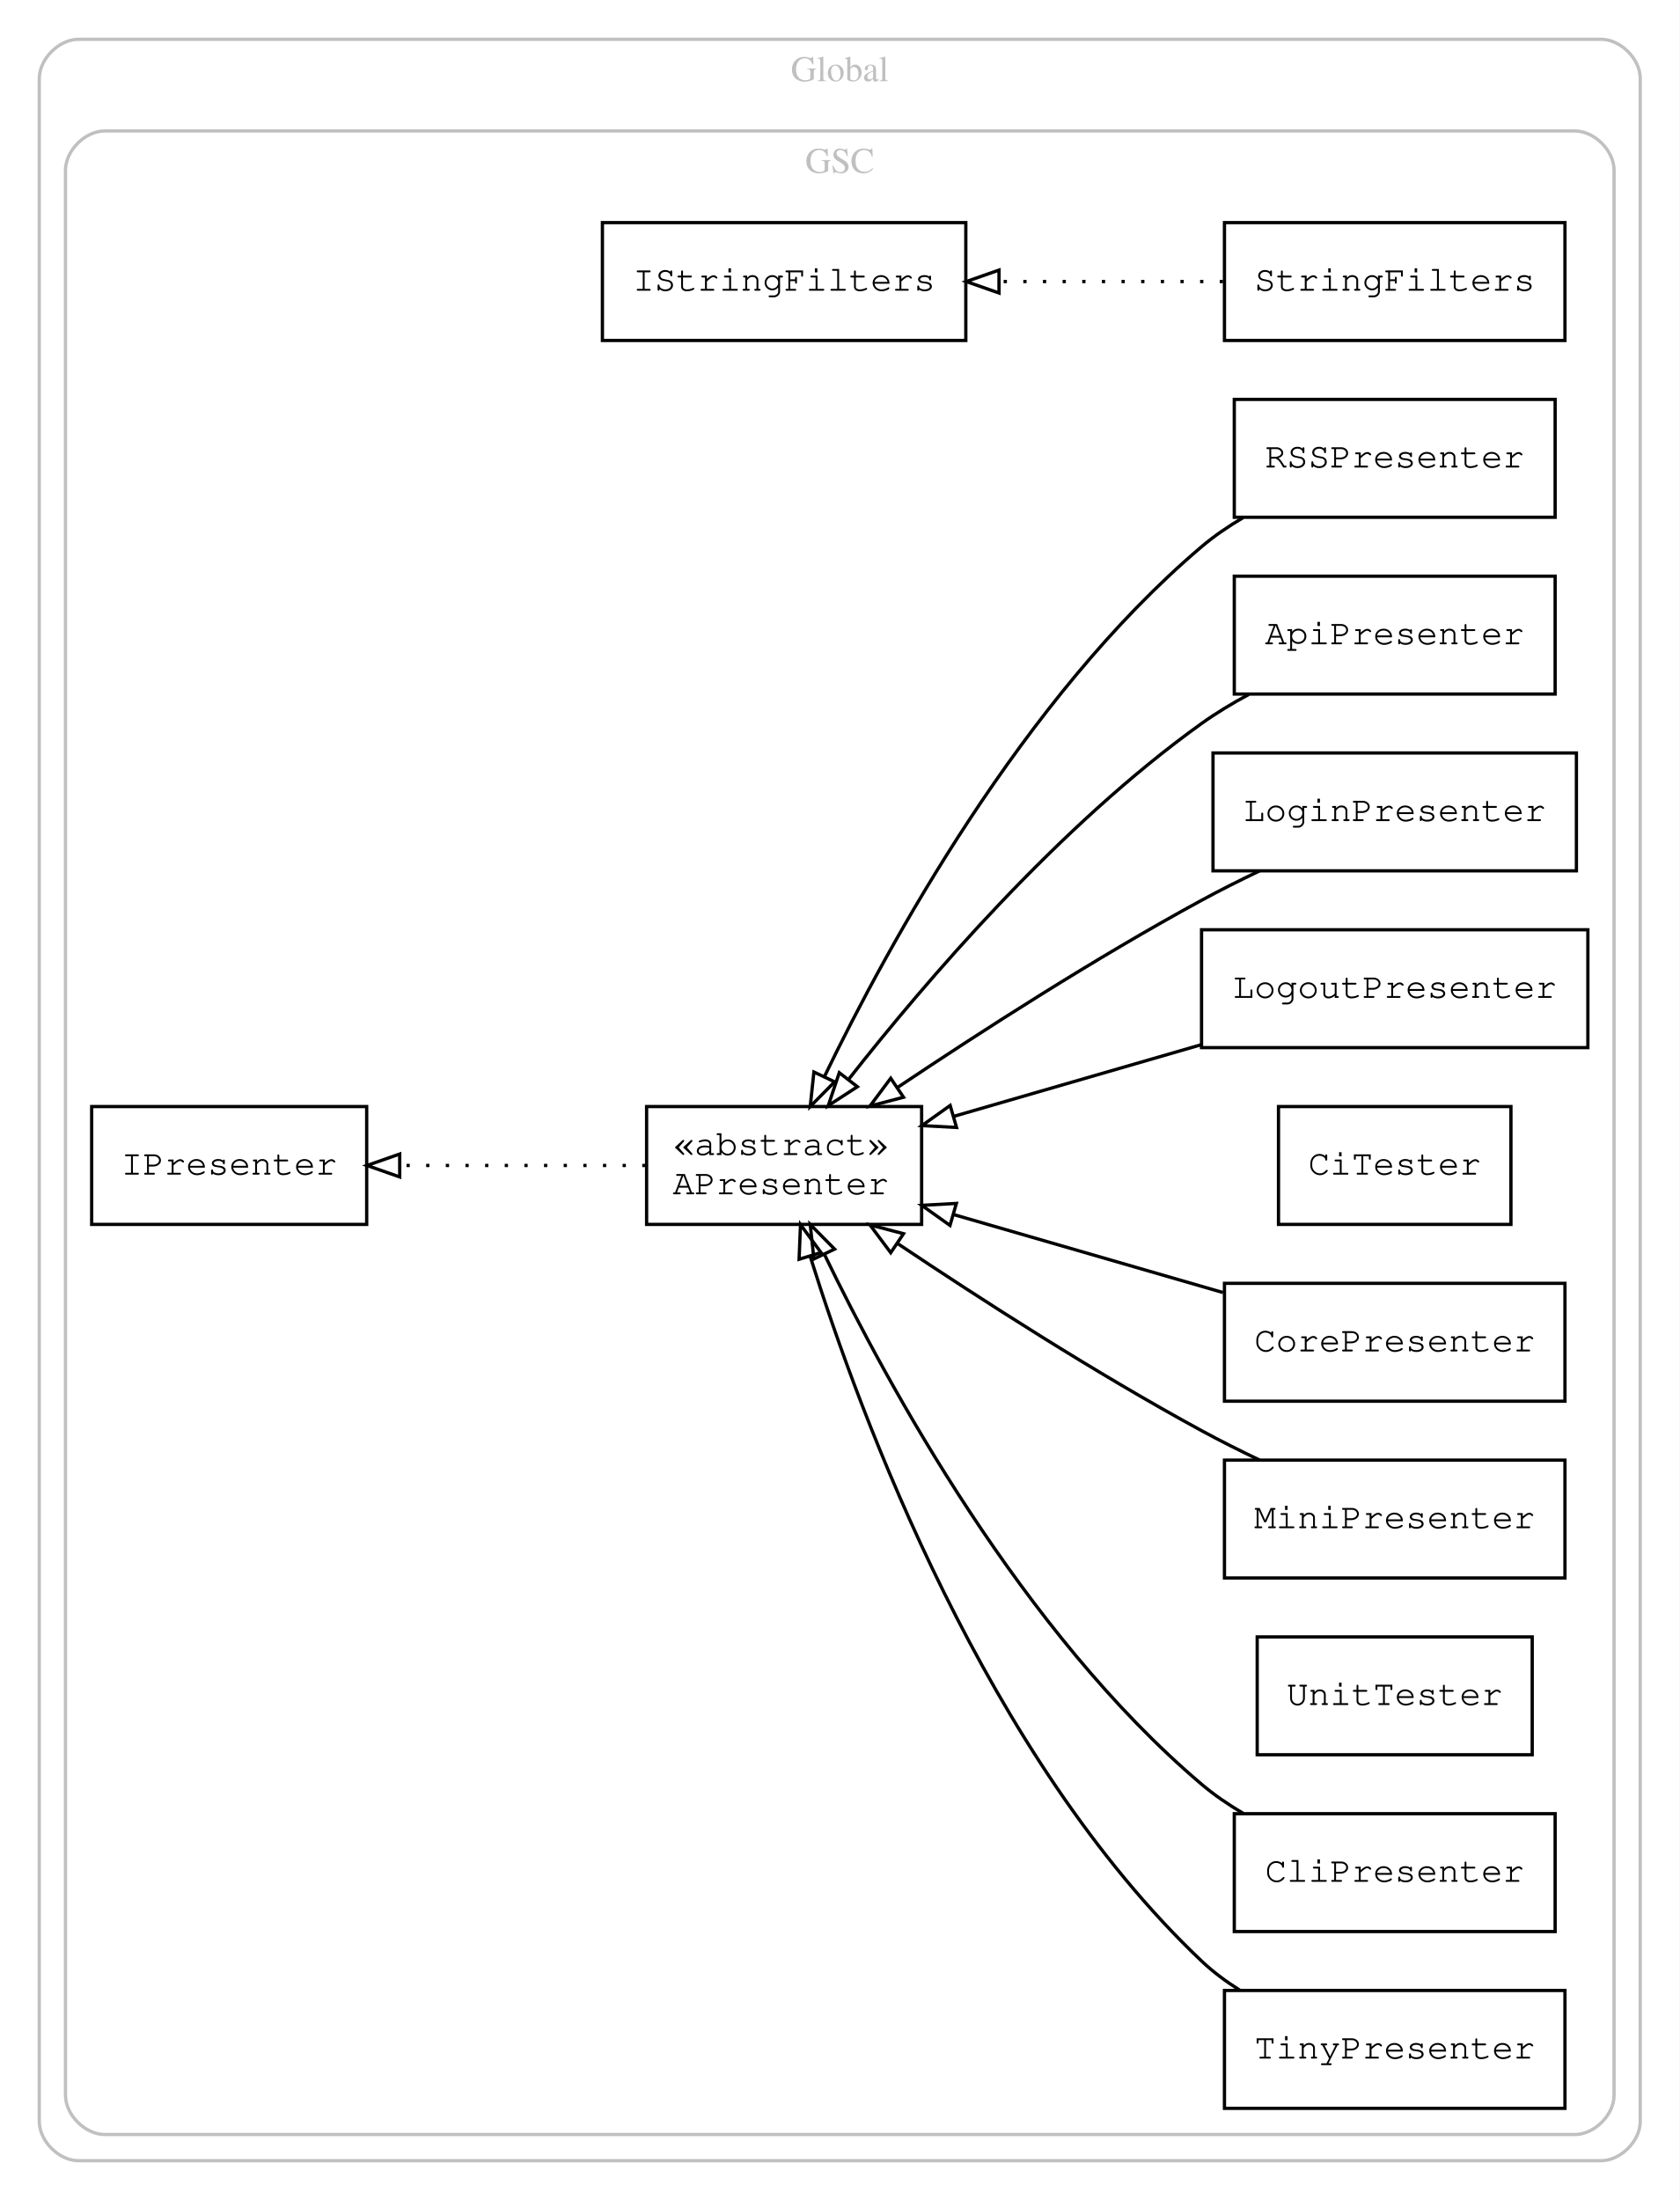
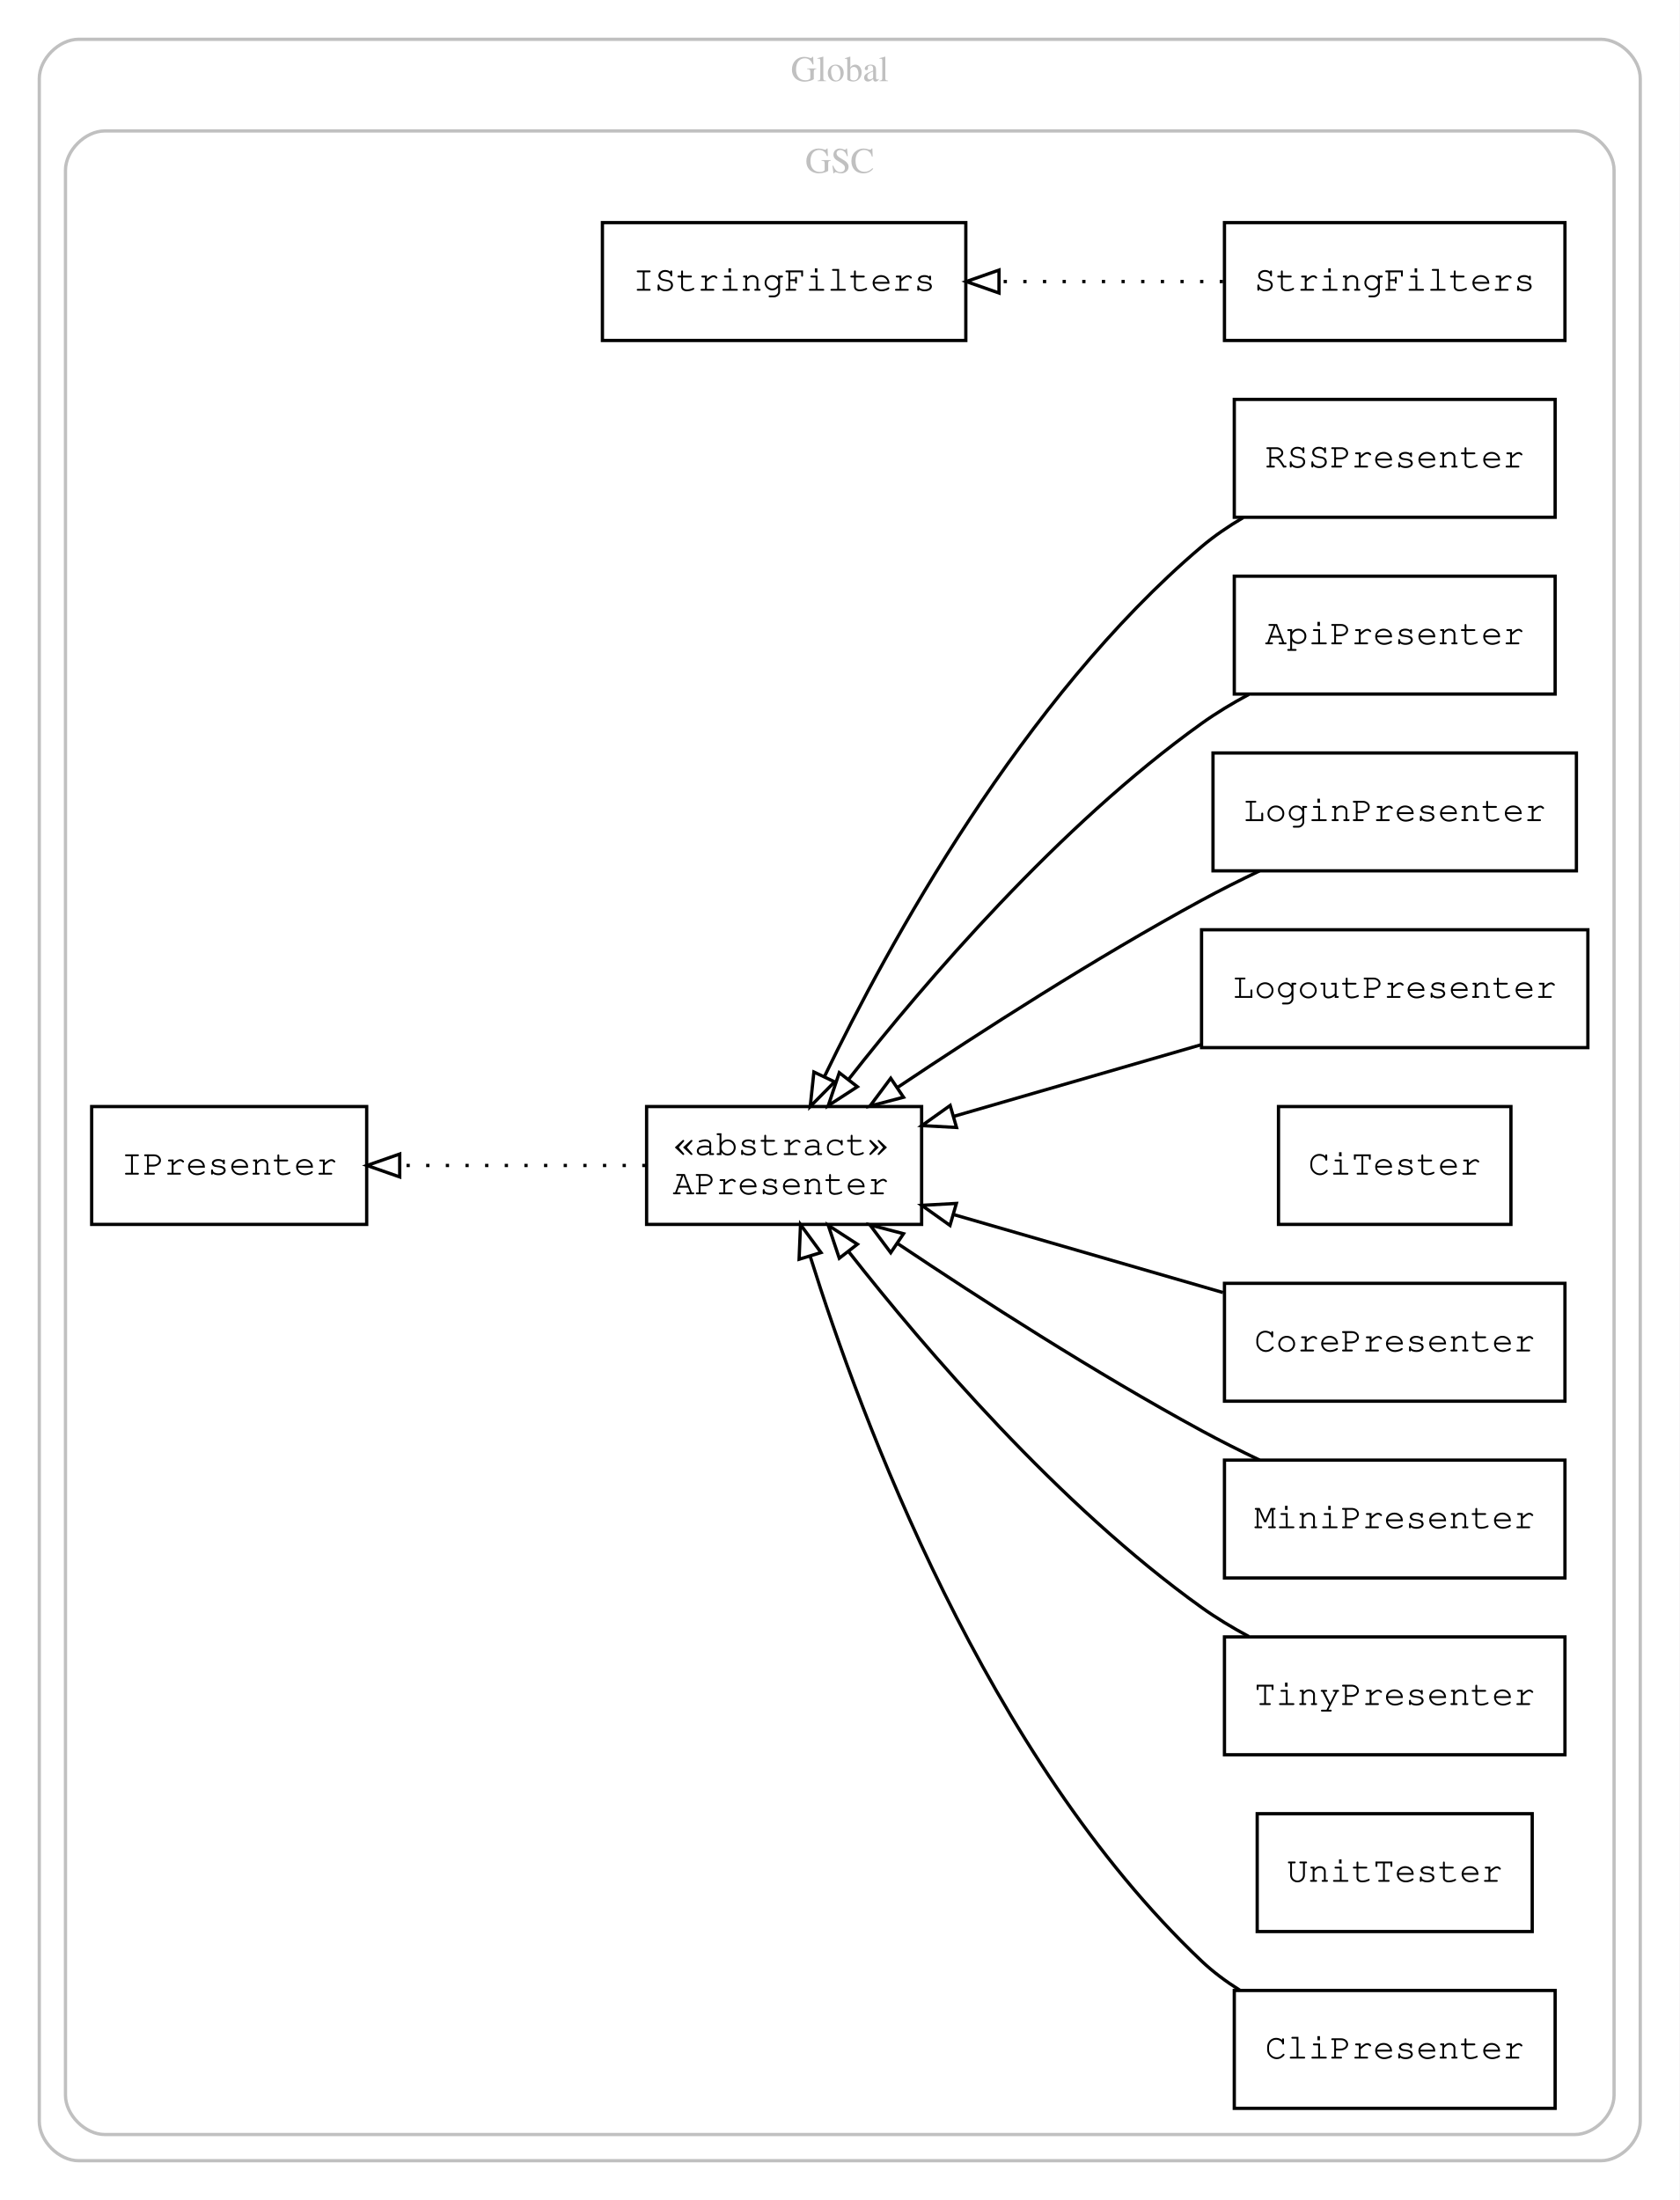
<svg xmlns="http://www.w3.org/2000/svg" width="513pt" height="672pt" viewBox="0.00 0.00 513.00 672.00">
  <g id="graph0" class="graph" transform="scale(1 1) rotate(0) translate(4 668)">
    <polygon fill="#ffffff" stroke="transparent" points="-4,4 -4,-668 509,-668 509,4 -4,4" />
    <g id="clust1" class="cluster">
      <path fill="none" stroke="#c0c0c0" d="M20,-8C20,-8 485,-8 485,-8 491,-8 497,-14 497,-20 497,-20 497,-644 497,-644 497,-650 491,-656 485,-656 485,-656 20,-656 20,-656 14,-656 8,-650 8,-644 8,-644 8,-20 8,-20 8,-14 14,-8 20,-8" />
      <text text-anchor="middle" x="252.5" y="-643.2" font-family="Times,serif" font-size="11.00" fill="#c0c0c0">Global</text>
    </g>
    <g id="clust2" class="cluster">
      <path fill="none" stroke="#c0c0c0" d="M28,-16C28,-16 477,-16 477,-16 483,-16 489,-22 489,-28 489,-28 489,-616 489,-616 489,-622 483,-628 477,-628 477,-628 28,-628 28,-628 22,-628 16,-622 16,-616 16,-616 16,-28 16,-28 16,-22 22,-16 28,-16" />
      <text text-anchor="middle" x="252.5" y="-615.2" font-family="Times,serif" font-size="11.00" fill="#c0c0c0">GSC</text>
    </g>
    <g id="node1" class="node">
      <polygon fill="none" stroke="#000000" points="471,-546 373,-546 373,-510 471,-510 471,-546" />
      <text text-anchor="middle" x="422" y="-525.2" font-family="Courier,monospace" font-size="11.00" fill="#000000">RSSPresenter</text>
    </g>
    <g id="node7" class="node">
      <polygon fill="none" stroke="#000000" points="277.5,-330 193.5,-330 193.5,-294 277.5,-294 277.5,-330" />
      <text text-anchor="start" x="201.5" y="-315.2" font-family="Courier,monospace" font-size="11.00" fill="#000000">«abstract»</text>
      <text text-anchor="start" x="201.5" y="-303.2" font-family="Courier,monospace" font-size="11.00" fill="#000000">APresenter</text>
    </g>
    <g id="edge1" class="edge">
      <path fill="none" stroke="#000000" d="M375.708,-509.89C371.197,-507.238 366.866,-504.278 363,-501 308.335,-454.652 267.214,-379.315 247.825,-339.185" />
      <polygon fill="none" stroke="#000000" points="250.923,-337.549 243.477,-330.012 244.598,-340.547 250.923,-337.549" />
    </g>
    <g id="node2" class="node">
      <polygon fill="none" stroke="#000000" points="471,-492 373,-492 373,-456 471,-456 471,-492" />
      <text text-anchor="middle" x="422" y="-471.2" font-family="Courier,monospace" font-size="11.00" fill="#000000">ApiPresenter</text>
    </g>
    <g id="edge2" class="edge">
      <path fill="none" stroke="#000000" d="M377.459,-455.893C372.418,-453.187 367.487,-450.214 363,-447 319.348,-415.733 278.526,-368.005 255.33,-338.472" />
      <polygon fill="none" stroke="#000000" points="257.882,-336.052 248.99,-330.291 252.349,-340.339 257.882,-336.052" />
    </g>
    <g id="node3" class="node">
      <polygon fill="none" stroke="#000000" points="477.5,-438 366.5,-438 366.5,-402 477.5,-402 477.5,-438" />
      <text text-anchor="middle" x="422" y="-417.2" font-family="Courier,monospace" font-size="11.00" fill="#000000">LoginPresenter</text>
    </g>
    <g id="edge3" class="edge">
      <path fill="none" stroke="#000000" d="M380.701,-401.975C374.697,-399.103 368.642,-396.065 363,-393 330.636,-375.421 295.409,-352.752 270.201,-335.868" />
      <polygon fill="none" stroke="#000000" points="271.972,-332.841 261.723,-330.155 268.06,-338.646 271.972,-332.841" />
    </g>
    <g id="node4" class="node">
      <polygon fill="none" stroke="#000000" points="481,-384 363,-384 363,-348 481,-348 481,-384" />
      <text text-anchor="middle" x="422" y="-363.2" font-family="Courier,monospace" font-size="11.00" fill="#000000">LogoutPresenter</text>
    </g>
    <g id="edge4" class="edge">
      <path fill="none" stroke="#000000" d="M362.99,-348.914C338.712,-341.885 310.839,-333.814 287.358,-327.015" />
      <polygon fill="none" stroke="#000000" points="288.166,-323.605 277.587,-324.186 286.219,-330.329 288.166,-323.605" />
    </g>
    <g id="node5" class="node">
      <polygon fill="none" stroke="#000000" points="474,-600 370,-600 370,-564 474,-564 474,-600" />
      <text text-anchor="middle" x="422" y="-579.2" font-family="Courier,monospace" font-size="11.00" fill="#000000">StringFilters</text>
    </g>
    <g id="node13" class="node">
      <polygon fill="none" stroke="#000000" points="291,-600 180,-600 180,-564 291,-564 291,-600" />
      <text text-anchor="middle" x="235.5" y="-579.2" font-family="Courier,monospace" font-size="11.00" fill="#000000">IStringFilters</text>
    </g>
    <g id="edge5" class="edge">
      <path fill="none" stroke="#000000" stroke-dasharray="1,5" d="M369.553,-582C348.345,-582 323.628,-582 301.237,-582" />
      <polygon fill="none" stroke="#000000" points="301.134,-578.5 291.134,-582 301.134,-585.5 301.134,-578.5" />
    </g>
    <g id="node6" class="node">
      <polygon fill="none" stroke="#000000" points="457.5,-330 386.5,-330 386.5,-294 457.5,-294 457.5,-330" />
      <text text-anchor="middle" x="422" y="-309.2" font-family="Courier,monospace" font-size="11.00" fill="#000000">CiTester</text>
    </g>
    <g id="node14" class="node">
      <polygon fill="none" stroke="#000000" points="108,-330 24,-330 24,-294 108,-294 108,-330" />
      <text text-anchor="middle" x="66" y="-309.2" font-family="Courier,monospace" font-size="11.00" fill="#000000">IPresenter</text>
    </g>
    <g id="edge6" class="edge">
      <path fill="none" stroke="#000000" stroke-dasharray="1,5" d="M193.165,-312C170.429,-312 142.204,-312 118.126,-312" />
      <polygon fill="none" stroke="#000000" points="118.089,-308.5 108.089,-312 118.088,-315.5 118.089,-308.5" />
    </g>
    <g id="node8" class="node">
      <polygon fill="none" stroke="#000000" points="474,-276 370,-276 370,-240 474,-240 474,-276" />
      <text text-anchor="middle" x="422" y="-255.2" font-family="Courier,monospace" font-size="11.00" fill="#000000">CorePresenter</text>
    </g>
    <g id="edge7" class="edge">
      <path fill="none" stroke="#000000" d="M369.553,-273.186C343.873,-280.621 313.049,-289.546 287.437,-296.962" />
      <polygon fill="none" stroke="#000000" points="286.17,-293.685 277.538,-299.828 288.117,-300.409 286.17,-293.685" />
    </g>
    <g id="node9" class="node">
      <polygon fill="none" stroke="#000000" points="474,-222 370,-222 370,-186 474,-186 474,-222" />
      <text text-anchor="middle" x="422" y="-201.2" font-family="Courier,monospace" font-size="11.00" fill="#000000">MiniPresenter</text>
    </g>
    <g id="edge8" class="edge">
      <path fill="none" stroke="#000000" d="M380.701,-222.025C374.697,-224.897 368.642,-227.935 363,-231 330.636,-248.579 295.409,-271.248 270.201,-288.132" />
      <polygon fill="none" stroke="#000000" points="268.06,-285.354 261.723,-293.845 271.972,-291.159 268.06,-285.354" />
    </g>
    <g id="node10" class="node">
-       <polygon fill="none" stroke="#000000" points="464,-168 380,-168 380,-132 464,-132 464,-168" />
-       <text text-anchor="middle" x="422" y="-147.2" font-family="Courier,monospace" font-size="11.00" fill="#000000">UnitTester</text>
+       <polygon fill="none" stroke="#000000" points="474,-168 370,-168 370,-132 474,-132 474,-168" />
+       <text text-anchor="middle" x="422" y="-147.2" font-family="Courier,monospace" font-size="11.00" fill="#000000">TinyPresenter</text>
+     </g>
+     <g id="edge9" class="edge">
+       <path fill="none" stroke="#000000" d="M377.459,-168.107C372.418,-170.813 367.487,-173.786 363,-177 319.348,-208.267 278.526,-255.995 255.33,-285.528" />
+       <polygon fill="none" stroke="#000000" points="252.349,-283.661 248.99,-293.709 257.882,-287.948 252.349,-283.661" />
    </g>
    <g id="node11" class="node">
-       <polygon fill="none" stroke="#000000" points="471,-114 373,-114 373,-78 471,-78 471,-114" />
-       <text text-anchor="middle" x="422" y="-93.2" font-family="Courier,monospace" font-size="11.00" fill="#000000">CliPresenter</text>
-     </g>
-     <g id="edge9" class="edge">
-       <path fill="none" stroke="#000000" d="M375.708,-114.109C371.197,-116.762 366.866,-119.722 363,-123 308.335,-169.348 267.214,-244.685 247.825,-284.815" />
-       <polygon fill="none" stroke="#000000" points="244.598,-283.453 243.477,-293.988 250.923,-286.451 244.598,-283.453" />
+       <polygon fill="none" stroke="#000000" points="464,-114 380,-114 380,-78 464,-78 464,-114" />
+       <text text-anchor="middle" x="422" y="-93.2" font-family="Courier,monospace" font-size="11.00" fill="#000000">UnitTester</text>
    </g>
    <g id="node12" class="node">
-       <polygon fill="none" stroke="#000000" points="474,-60 370,-60 370,-24 474,-24 474,-60" />
-       <text text-anchor="middle" x="422" y="-39.2" font-family="Courier,monospace" font-size="11.00" fill="#000000">TinyPresenter</text>
+       <polygon fill="none" stroke="#000000" points="471,-60 373,-60 373,-24 471,-24 471,-60" />
+       <text text-anchor="middle" x="422" y="-39.2" font-family="Courier,monospace" font-size="11.00" fill="#000000">CliPresenter</text>
    </g>
    <g id="edge10" class="edge">
      <path fill="none" stroke="#000000" d="M374.737,-60.052C370.516,-62.695 366.516,-65.669 363,-69 297.292,-131.25 258.89,-234.94 243.454,-284.277" />
      <polygon fill="none" stroke="#000000" points="240.075,-283.359 240.507,-293.945 246.771,-285.4 240.075,-283.359" />
    </g>
  </g>
</svg>
